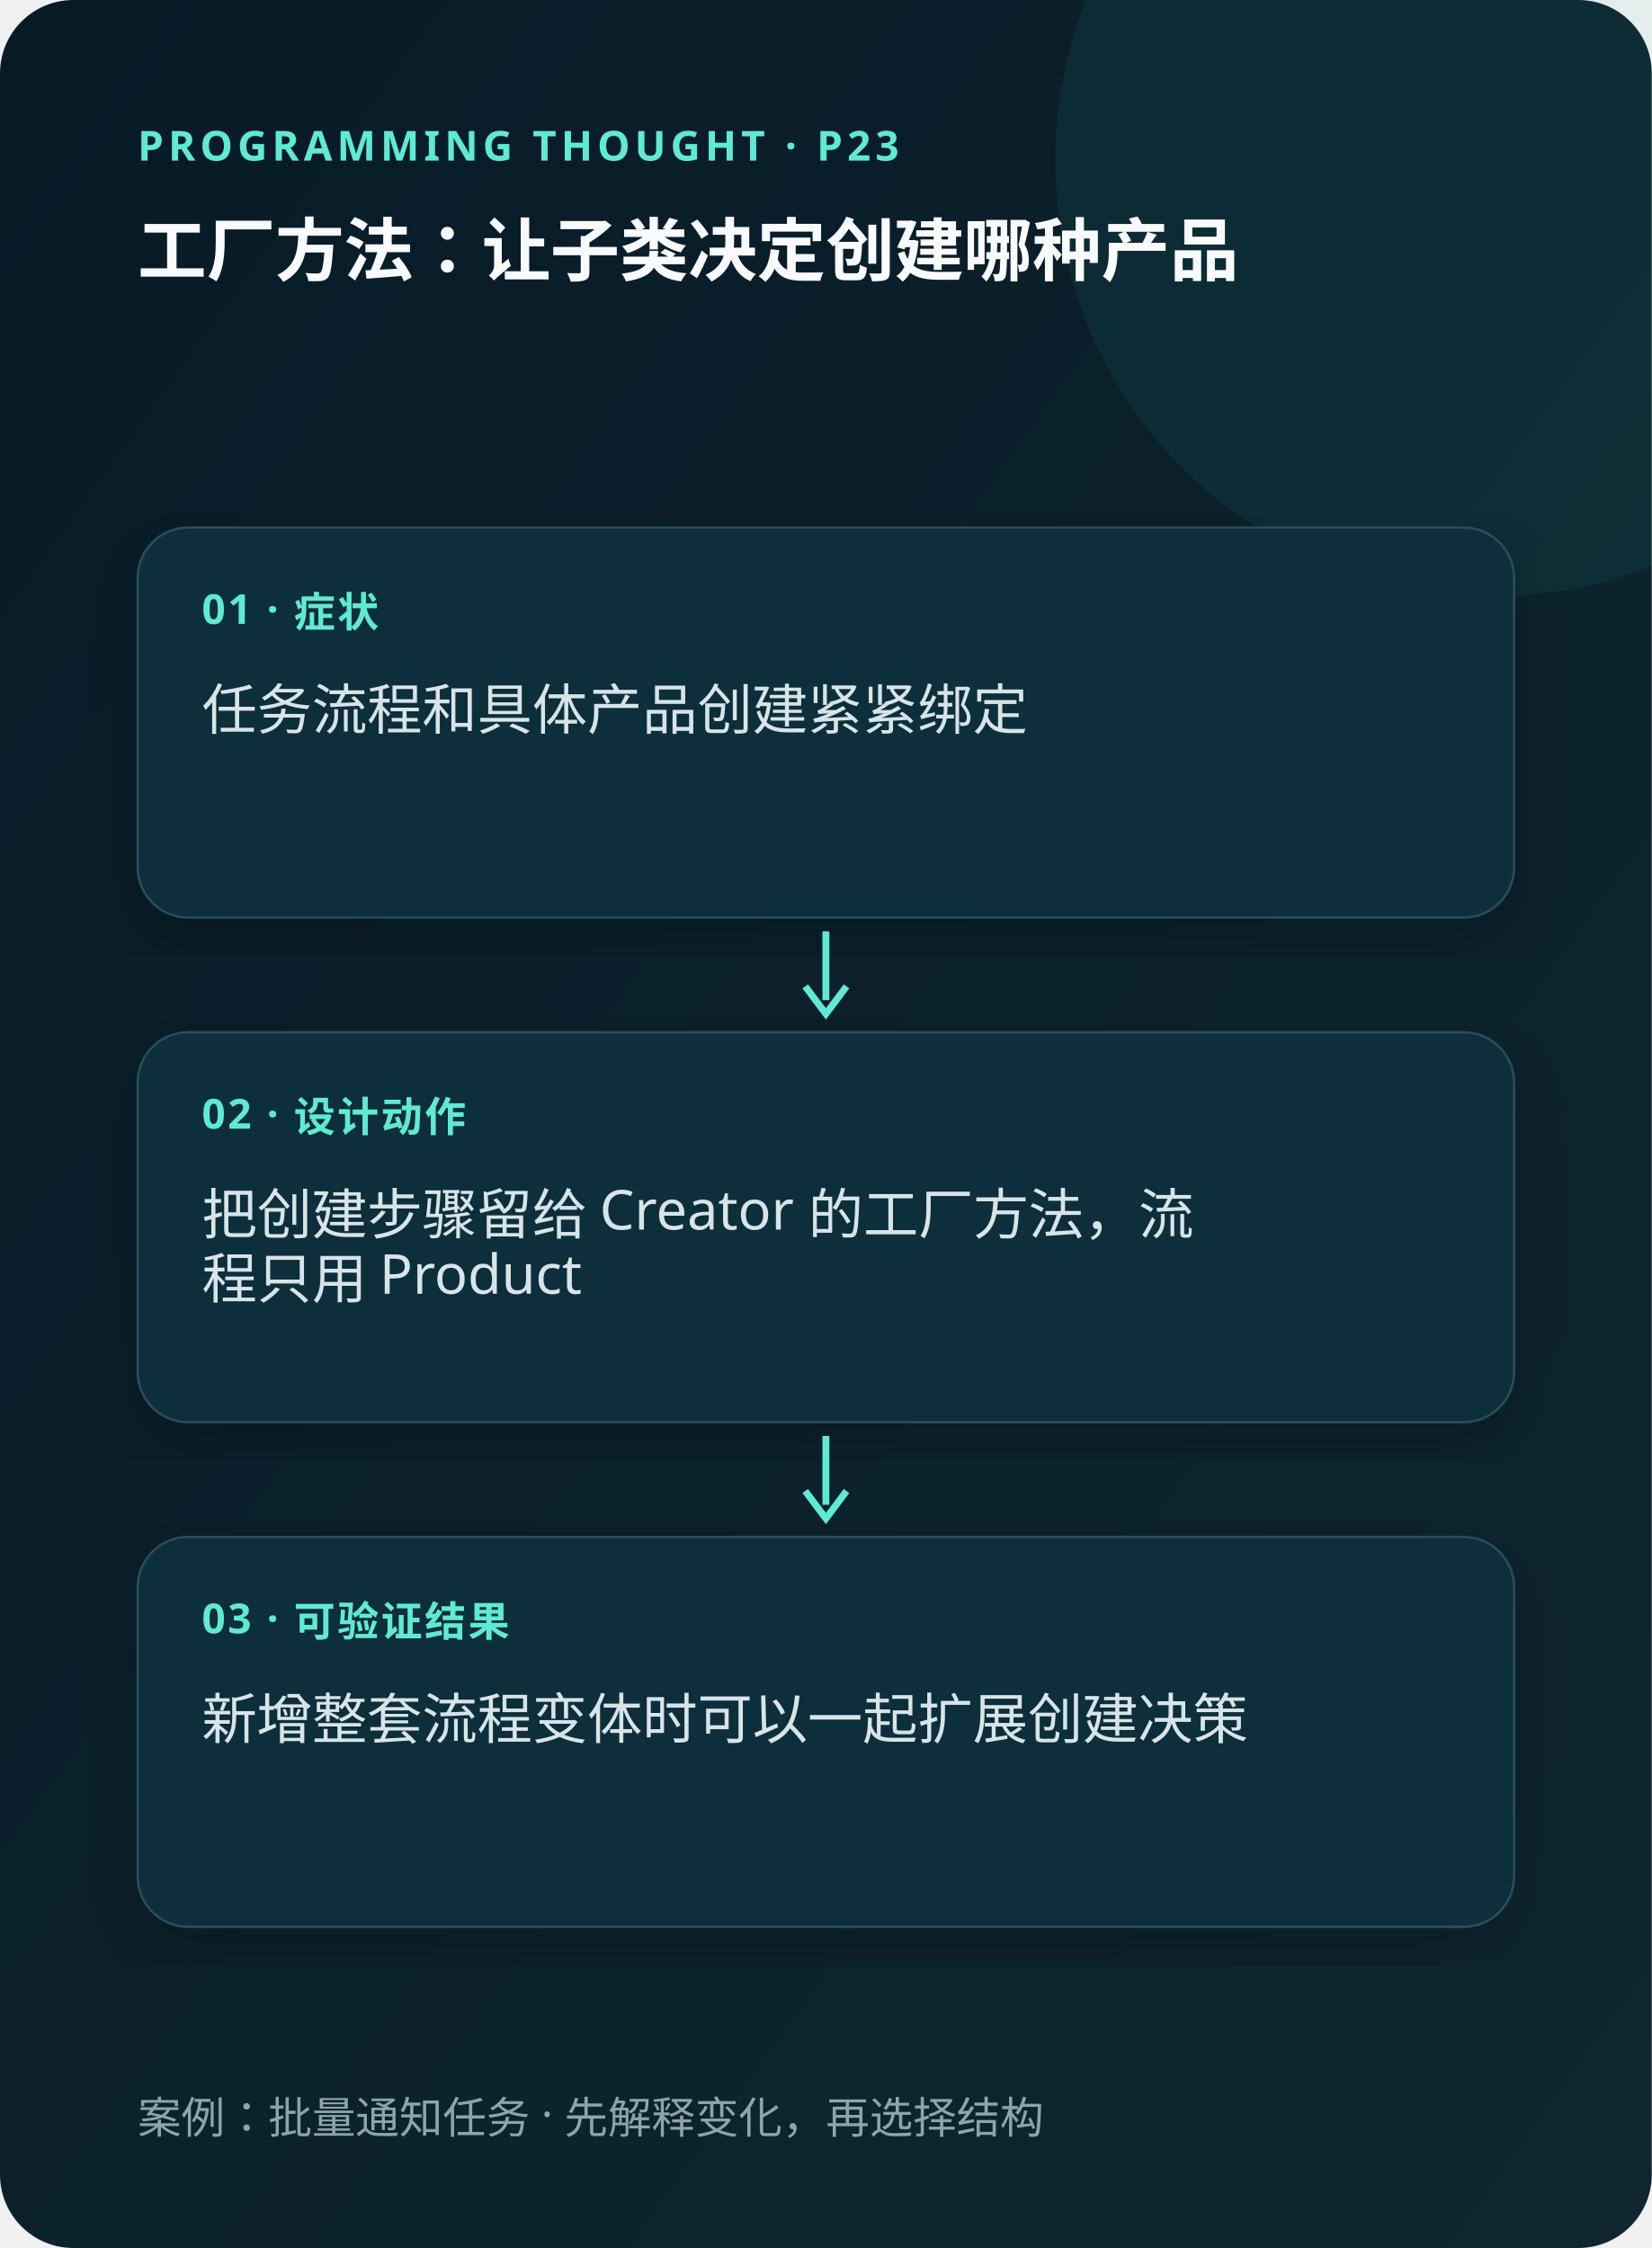
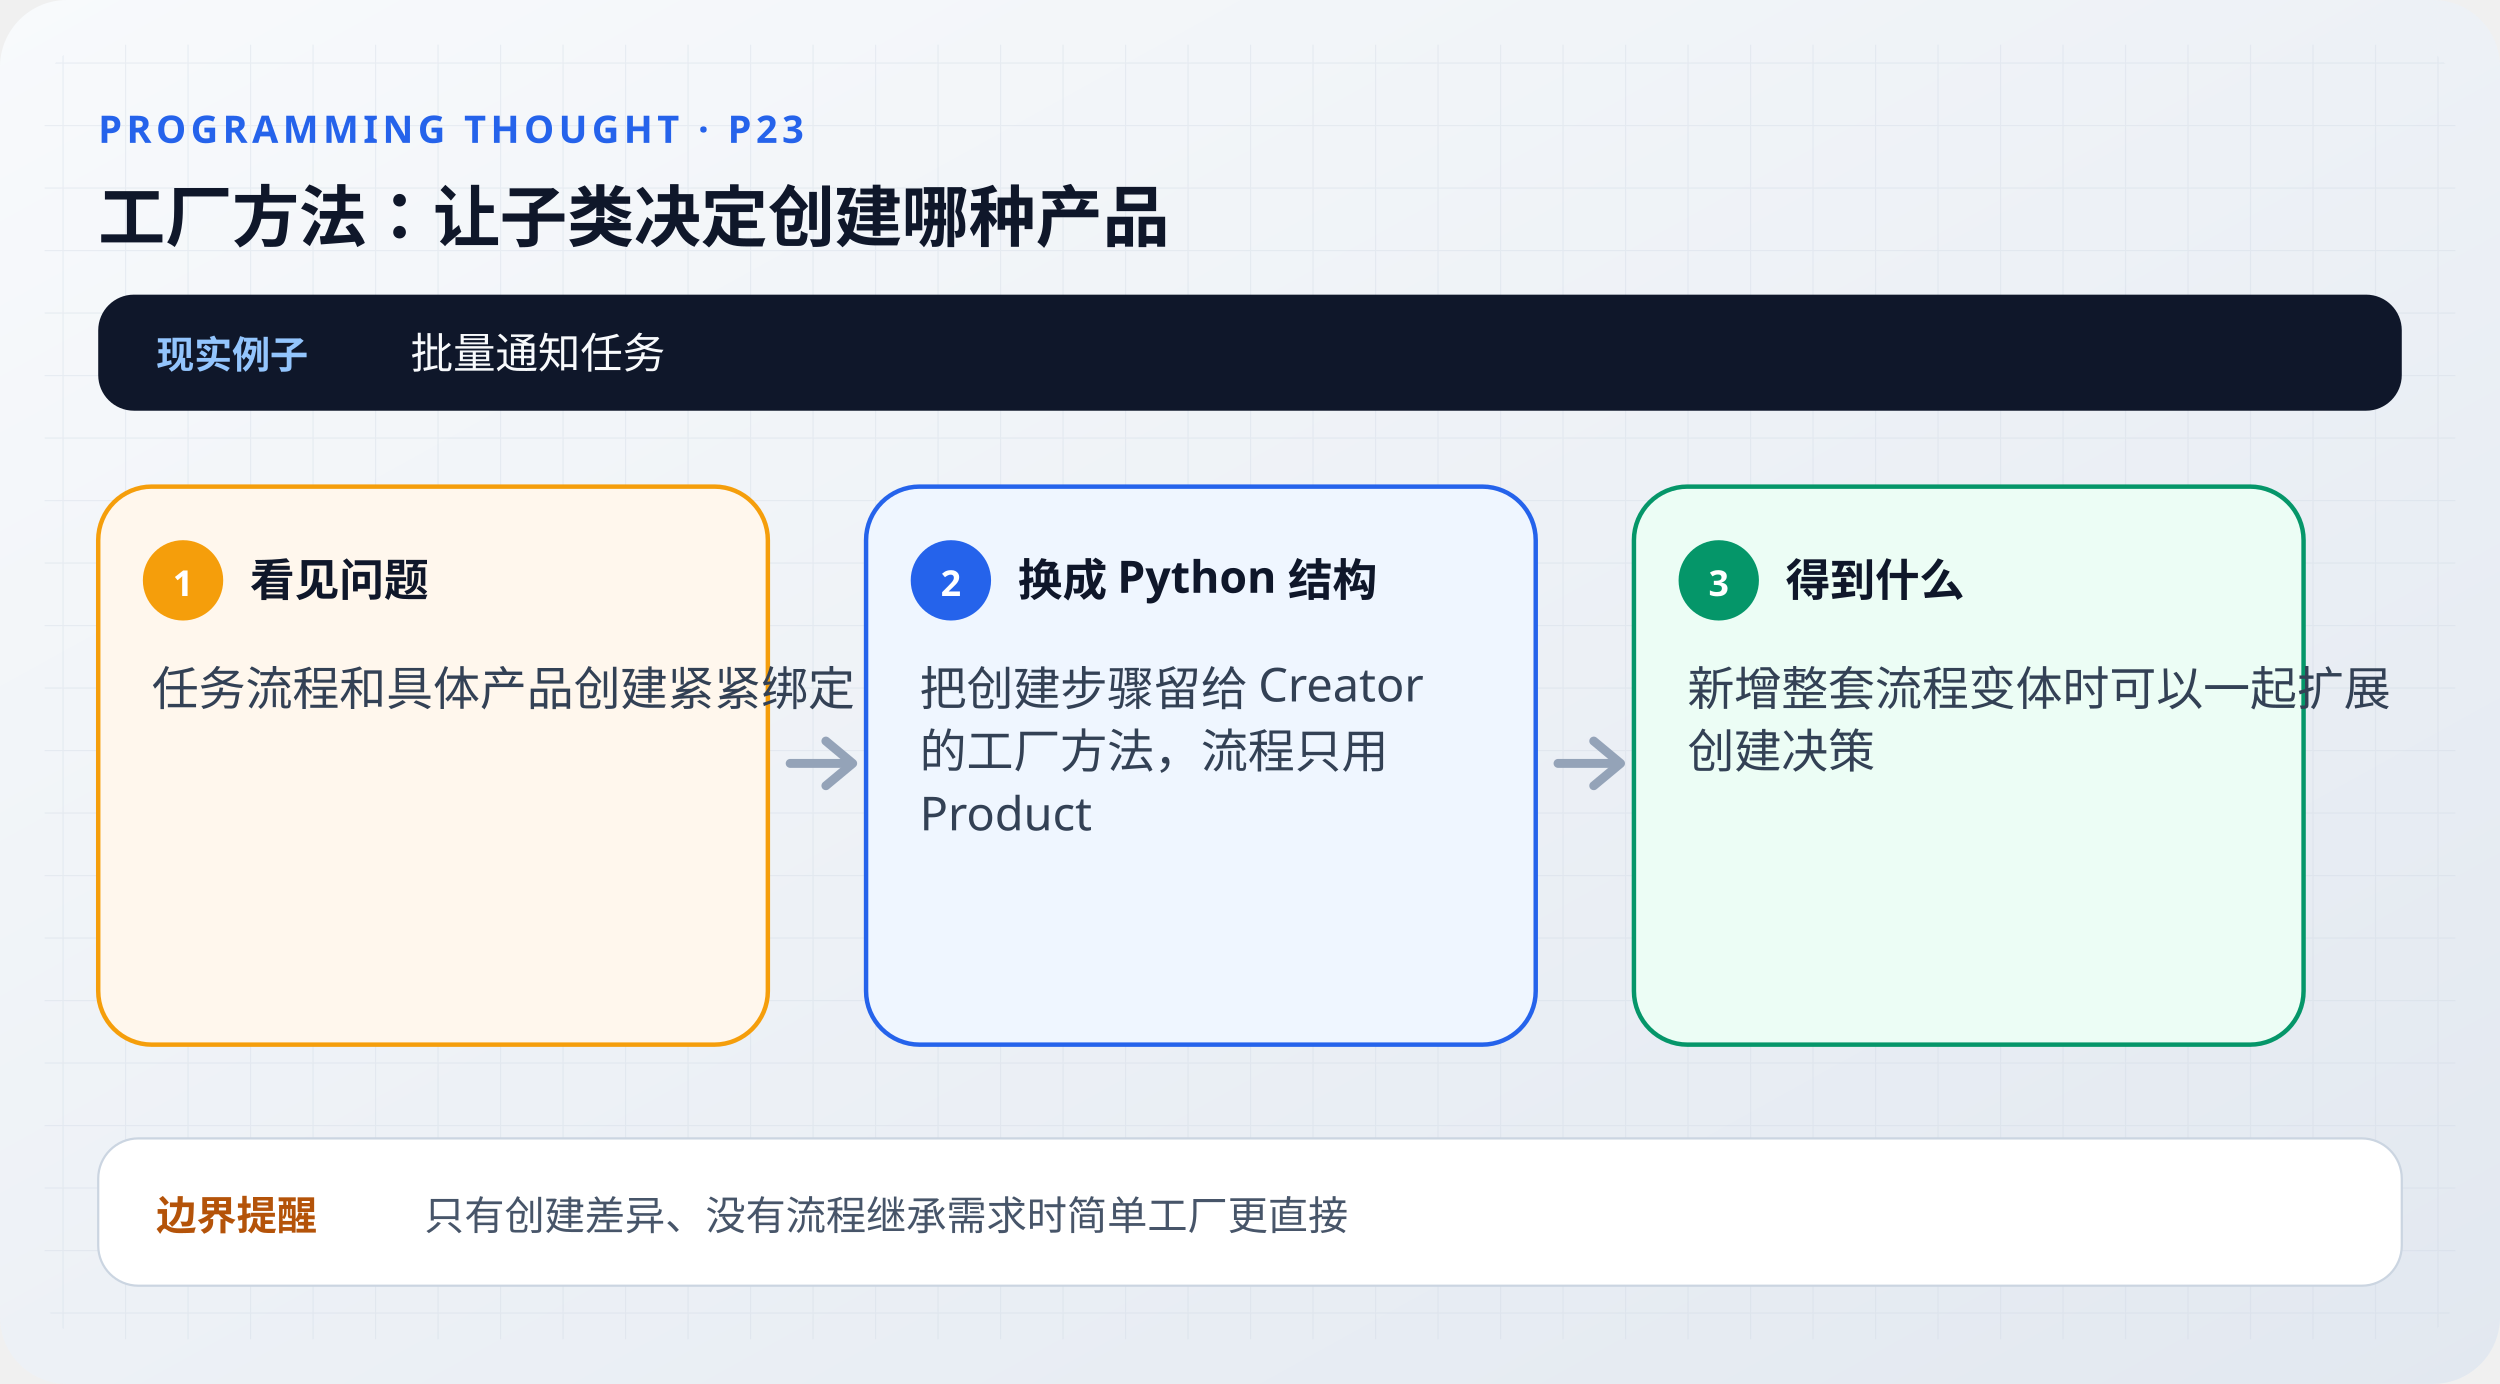
- <svg xmlns="http://www.w3.org/2000/svg" viewBox="0 0 720 980" role="img" aria-labelledby="title desc">
+ <svg xmlns="http://www.w3.org/2000/svg" viewBox="0 0 1120 620" role="img" aria-labelledby="title desc">
  <defs>
-     <linearGradient id="bg" x1="0" y1="0" x2="1" y2="1">
-       <stop offset="0" stop-color="#071b27" />
-       <stop offset="1" stop-color="#0f2630" />
+     <linearGradient id="paper" x1="0" y1="0" x2="1" y2="1">
+       <stop offset="0" stop-color="#f8fafc" />
+       <stop offset="1" stop-color="#e2e8f0" />
    </linearGradient>
+     <pattern id="grid" width="28" height="28" patternUnits="userSpaceOnUse">
+       <path d="M 28 0 L 0 0 0 28" fill="none" stroke="#cbd5e1" stroke-width="1" opacity=".45" />
+     </pattern>
    <filter id="shadow">
-       <feDropShadow dx="0" dy="10" stdDeviation="14" flood-opacity=".24" />
+       <feDropShadow dx="0" dy="7" stdDeviation="9" flood-color="#0f172a" flood-opacity=".15" />
    </filter>
  </defs>
-   <rect width="720" height="980" rx="32" fill="url(#bg)" />
-   <circle cx="650" cy="70" r="190" fill="#2dd4bf" opacity=".07" />
-   <text x="60" y="70" fill="#5eead4" font-family="system-ui,sans-serif" font-size="18" font-weight="700" letter-spacing="2">PROGRAMMING THOUGHT · P23</text>
-   <text x="60" y="120" class="heading">工厂方法：让子类决定创建哪种产品</text>
+   <rect width="1120" height="620" rx="30" fill="url(#paper)" />
+   <rect x="20" y="20" width="1080" height="580" rx="22" fill="url(#grid)" opacity=".75" />
+   <text x="44" y="64" class="eyebrow">PROGRAMMING THOUGHT · P23</text>
+   <text x="44" y="108" class="heading">工厂方法：让子类决定创建哪种产品</text>
+   <rect x="44" y="132" width="1032" height="52" rx="16" fill="#0f172a" />
+   <text x="70" y="165" class="exampleLabel">现实例子</text>
+   <text x="184" y="165" class="exampleText">批量通知任务</text>
+   <g>
+     <rect x="44" y="218" width="300" height="250" rx="24" fill="#fff7ed" stroke="#f59e0b" stroke-width="2" />
+     <circle cx="82" cy="260" r="18" fill="#f59e0b" />
+     <text x="82" y="267" text-anchor="middle" class="number">1</text>
+     <text x="112" y="267" class="cardLabel">看见问题</text>
+     <text x="68" y="316" class="cardBody">任务流程和具体产品创建紧紧绑定</text>
+   </g>
+   <path d="M354 342h24" stroke="#94a3b8" stroke-width="4" stroke-linecap="round" />
+   <path d="m370 332 12 10-12 10" fill="none" stroke="#94a3b8" stroke-width="4" stroke-linecap="round" stroke-linejoin="round" />
+   <g>
+     <rect x="388" y="218" width="300" height="250" rx="24" fill="#eff6ff" stroke="#2563eb" stroke-width="2" />
+     <circle cx="426" cy="260" r="18" fill="#2563eb" />
+     <text x="426" y="267" text-anchor="middle" class="number">2</text>
+     <text x="456" y="267" class="cardLabel">换成 Python 结构</text>
+     <text x="412" y="316" class="cardBody">把创建步骤留给 Creator</text>
+     <text x="412" y="344" class="cardBody"> 的工厂方法，流程只用 </text>
+     <text x="412" y="372" class="cardBody">Product</text>
+   </g>
+   <path d="M698 342h24" stroke="#94a3b8" stroke-width="4" stroke-linecap="round" />
+   <path d="m714 332 12 10-12 10" fill="none" stroke="#94a3b8" stroke-width="4" stroke-linecap="round" stroke-linejoin="round" />
+   <g>
+     <rect x="732" y="218" width="300" height="250" rx="24" fill="#ecfdf5" stroke="#059669" stroke-width="2" />
+     <circle cx="770" cy="260" r="18" fill="#059669" />
+     <text x="770" y="267" text-anchor="middle" class="number">3</text>
+     <text x="800" y="267" class="cardLabel">得到什么</text>
+     <text x="756" y="316" class="cardBody">新增整套流程变体时可以一起扩展</text>
+     <text x="756" y="344" class="cardBody">创建决策</text>
+   </g>
+   <rect x="44" y="510" width="1032" height="66" rx="18" fill="#ffffff" stroke="#cbd5e1" />
+   <text x="70" y="551" class="boundaryLabel">边界提醒</text>
+   <text x="190" y="551" class="boundaryText">只有创建差异、没有流程继承需求时简单工厂更直接</text>
  <style>
-     .heading { fill: #f8fafc; font: 700 30px system-ui, sans-serif; }
-     .label { fill: #5eead4; font: 700 18px system-ui, sans-serif; letter-spacing: 1px; }
-     .body { fill: #d7e4e8; font: 500 24px system-ui, sans-serif; }
+     .eyebrow { fill: #2563eb; font: 700 17px system-ui, sans-serif; letter-spacing: 2px; }
+     .heading { fill: #0f172a; font: 700 30px system-ui, sans-serif; }
+     .exampleLabel { fill: #93c5fd; font: 700 17px system-ui, sans-serif; }
+     .exampleText { fill: #f8fafc; font: 500 19px system-ui, sans-serif; }
+     .number { fill: white; font: 700 16px system-ui, sans-serif; }
+     .cardLabel { fill: #0f172a; font: 700 20px system-ui, sans-serif; }
+     .cardBody { fill: #334155; font: 500 21px system-ui, sans-serif; }
+     .boundaryLabel { fill: #b45309; font: 700 18px system-ui, sans-serif; }
+     .boundaryText { fill: #475569; font: 500 18px system-ui, sans-serif; }
  </style>
-   <g filter="url(#shadow)">
-     <rect x="60" y="230" width="600" height="170" rx="22" fill="#102f3a" stroke="#28505c" />
-     <text x="88" y="272" class="label">01 · 症状</text>
-     <text x="88" y="318" class="body">任务流程和具体产品创建紧紧绑定</text>
-   </g>
-   <path d="M360 406v30" stroke="#5eead4" stroke-width="3" />
-   <path d="m351 430 9 12 9-12" fill="none" stroke="#5eead4" stroke-width="3" />
-   <g filter="url(#shadow)">
-     <rect x="60" y="450" width="600" height="170" rx="22" fill="#102f3a" stroke="#28505c" />
-     <text x="88" y="492" class="label">02 · 设计动作</text>
-     <text x="88" y="538" class="body">把创建步骤留给 Creator 的工厂方法，流</text>
-     <text x="88" y="566" class="body">程只用 Product</text>
-   </g>
-   <path d="M360 626v30" stroke="#5eead4" stroke-width="3" />
-   <path d="m351 650 9 12 9-12" fill="none" stroke="#5eead4" stroke-width="3" />
-   <g filter="url(#shadow)">
-     <rect x="60" y="670" width="600" height="170" rx="22" fill="#102f3a" stroke="#28505c" />
-     <text x="88" y="712" class="label">03 · 可验证结果</text>
-     <text x="88" y="758" class="body">新增整套流程变体时可以一起扩展创建决策</text>
-   </g>
-   <text x="60" y="930" fill="#8ba4ad" font-family="system-ui,sans-serif" font-size="19">案例：批量通知任务 · 先解释变化，再选择结构</text>
</svg>
